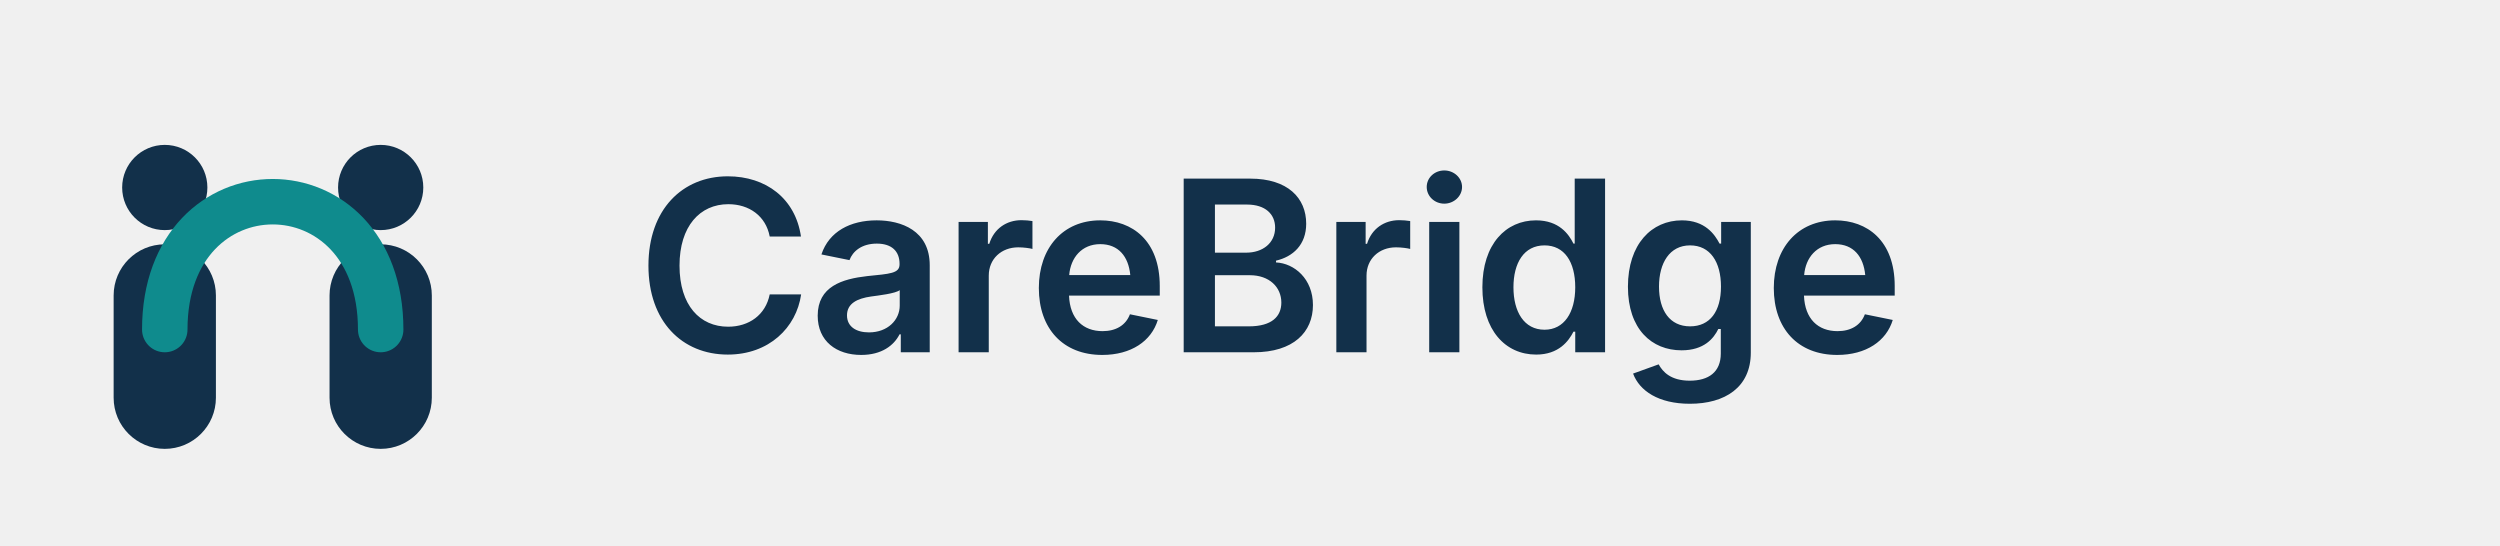
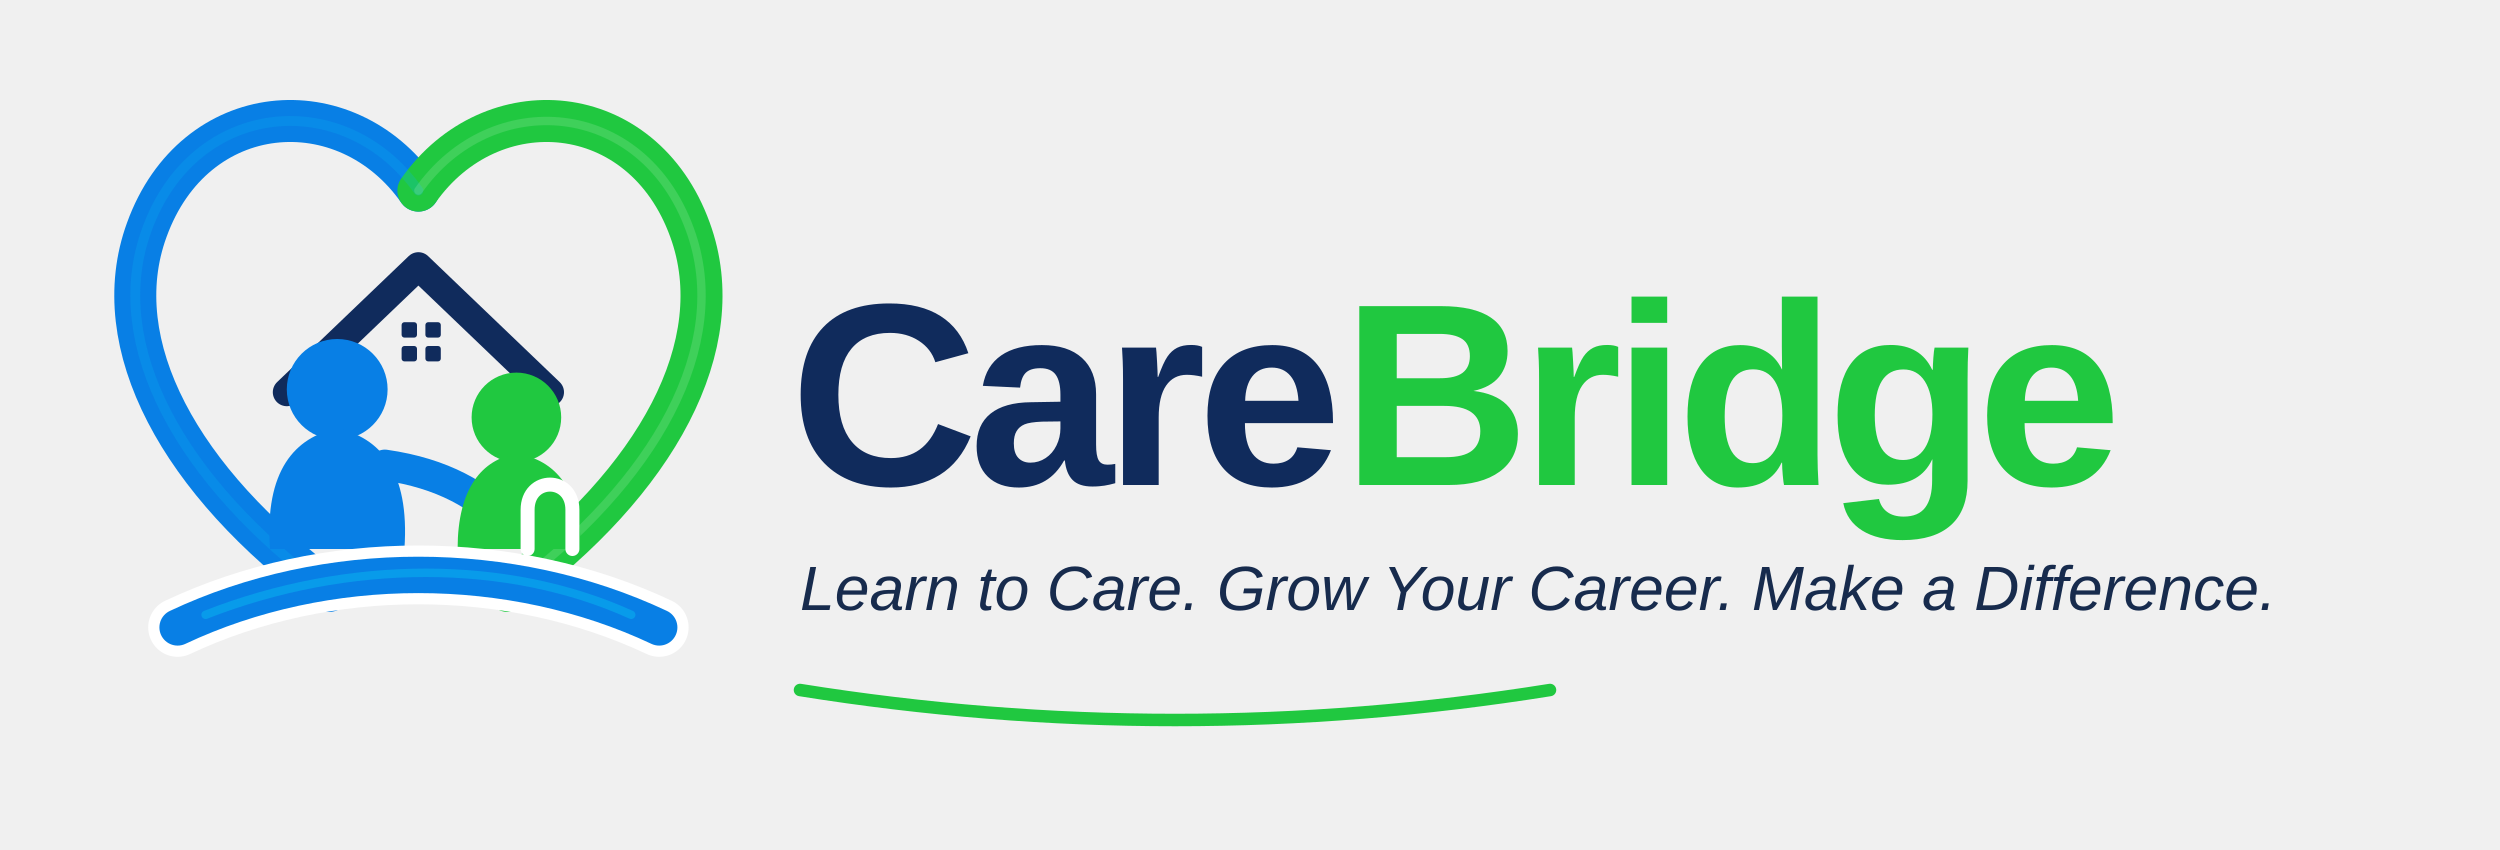
- <svg xmlns="http://www.w3.org/2000/svg" viewBox="0 0 220 48" fill="none" width="220" height="48" role="img" aria-label="CareBridge">
-   <g transform="translate(4 4)">
-     <rect x="6" y="17.5" width="9" height="18" rx="4.5" fill="#12304A" />
-     <rect x="25" y="17.5" width="9" height="18" rx="4.5" fill="#12304A" />
-     <circle cx="10.5" cy="12.5" r="3.75" fill="#12304A" />
-     <circle cx="29.5" cy="12.5" r="3.75" fill="#12304A" />
-     <path d="M10.5 25C10.5 10 29.5 10 29.5 25" stroke="#0F8B8D" stroke-width="4" stroke-linecap="round" />
+ <svg xmlns="http://www.w3.org/2000/svg" viewBox="0 0 1000 340" width="1000" height="340" fill="none" role="img" aria-label="CareBridge">
+   <g transform="translate(24 18) scale(0.56)">
+     <g stroke-linecap="round" stroke-linejoin="round">
+       <path d="M256 104C204 30 96 38 62 132C32 214 86 312 192 390" stroke="#087FE5" stroke-width="30" />
+       <path d="M256 104C308 30 416 38 450 132C480 214 426 312 320 390" stroke="#20C840" stroke-width="30" />
+       <path d="M256 104C204 30 96 38 62 132C32 214 86 312 192 390" stroke="#08B7F0" stroke-width="7" opacity="0.22" />
+       <path d="M256 104C308 30 416 38 450 132C480 214 426 312 320 390" stroke="#FFFFFF" stroke-width="6" opacity="0.14" />
+       <path d="M162 248L256 158L350 248" stroke="#102B5C" stroke-width="20" />
+       <g fill="#102B5C">
+         <rect x="244" y="198" width="11" height="11" rx="2" />
+         <rect x="261" y="198" width="11" height="11" rx="2" />
+         <rect x="244" y="215" width="11" height="11" rx="2" />
+         <rect x="261" y="215" width="11" height="11" rx="2" />
+       </g>
+       <circle cx="198" cy="246" r="36" fill="#087FE5" />
+       <path d="M150 360C146 304 168 280 198 274C228 280 250 304 246 360Z" fill="#087FE5" />
+       <path d="M232 300C274 306 300 322 320 342" stroke="#087FE5" stroke-width="22" />
+       <circle cx="326" cy="266" r="32" fill="#20C840" />
+       <path d="M284 360C284 316 302 296 326 292C354 296 372 318 372 360Z" fill="#20C840" />
+       <path d="M334 360V332C334 320 342 314 350 314C358 314 366 320 366 332V360" stroke="#FFFFFF" stroke-width="10" />
+       <path d="M84 416C190 366 322 366 428 416" stroke="#FFFFFF" stroke-width="42" />
+       <path d="M84 416C190 366 322 366 428 416" stroke="#087FE5" stroke-width="26" />
+       <path d="M104 407C206 367 320 367 408 407" stroke="#08B7F0" stroke-width="6" opacity="0.5" />
+     </g>
  </g>
-   <text x="56" y="31" font-family="Inter, system-ui, sans-serif" font-size="21" font-weight="600" letter-spacing="-0.3" fill="#12304A">CareBridge</text>
+   <text x="316" y="194" font-family="Arial, Helvetica, sans-serif" font-size="104" font-weight="700" letter-spacing="-3.5" fill="#102B5C">Care<tspan fill="#20C840">Bridge</tspan>
+   </text>
+   <text x="320" y="244" font-family="Arial, Helvetica, sans-serif" font-size="25" font-style="italic" fill="#172B4D">Learn to Care. Grow Your Career. Make a Difference.</text>
+   <path d="M320 276Q470 300 620 276" stroke="#20C840" stroke-width="5" fill="none" stroke-linecap="round" />
</svg>
